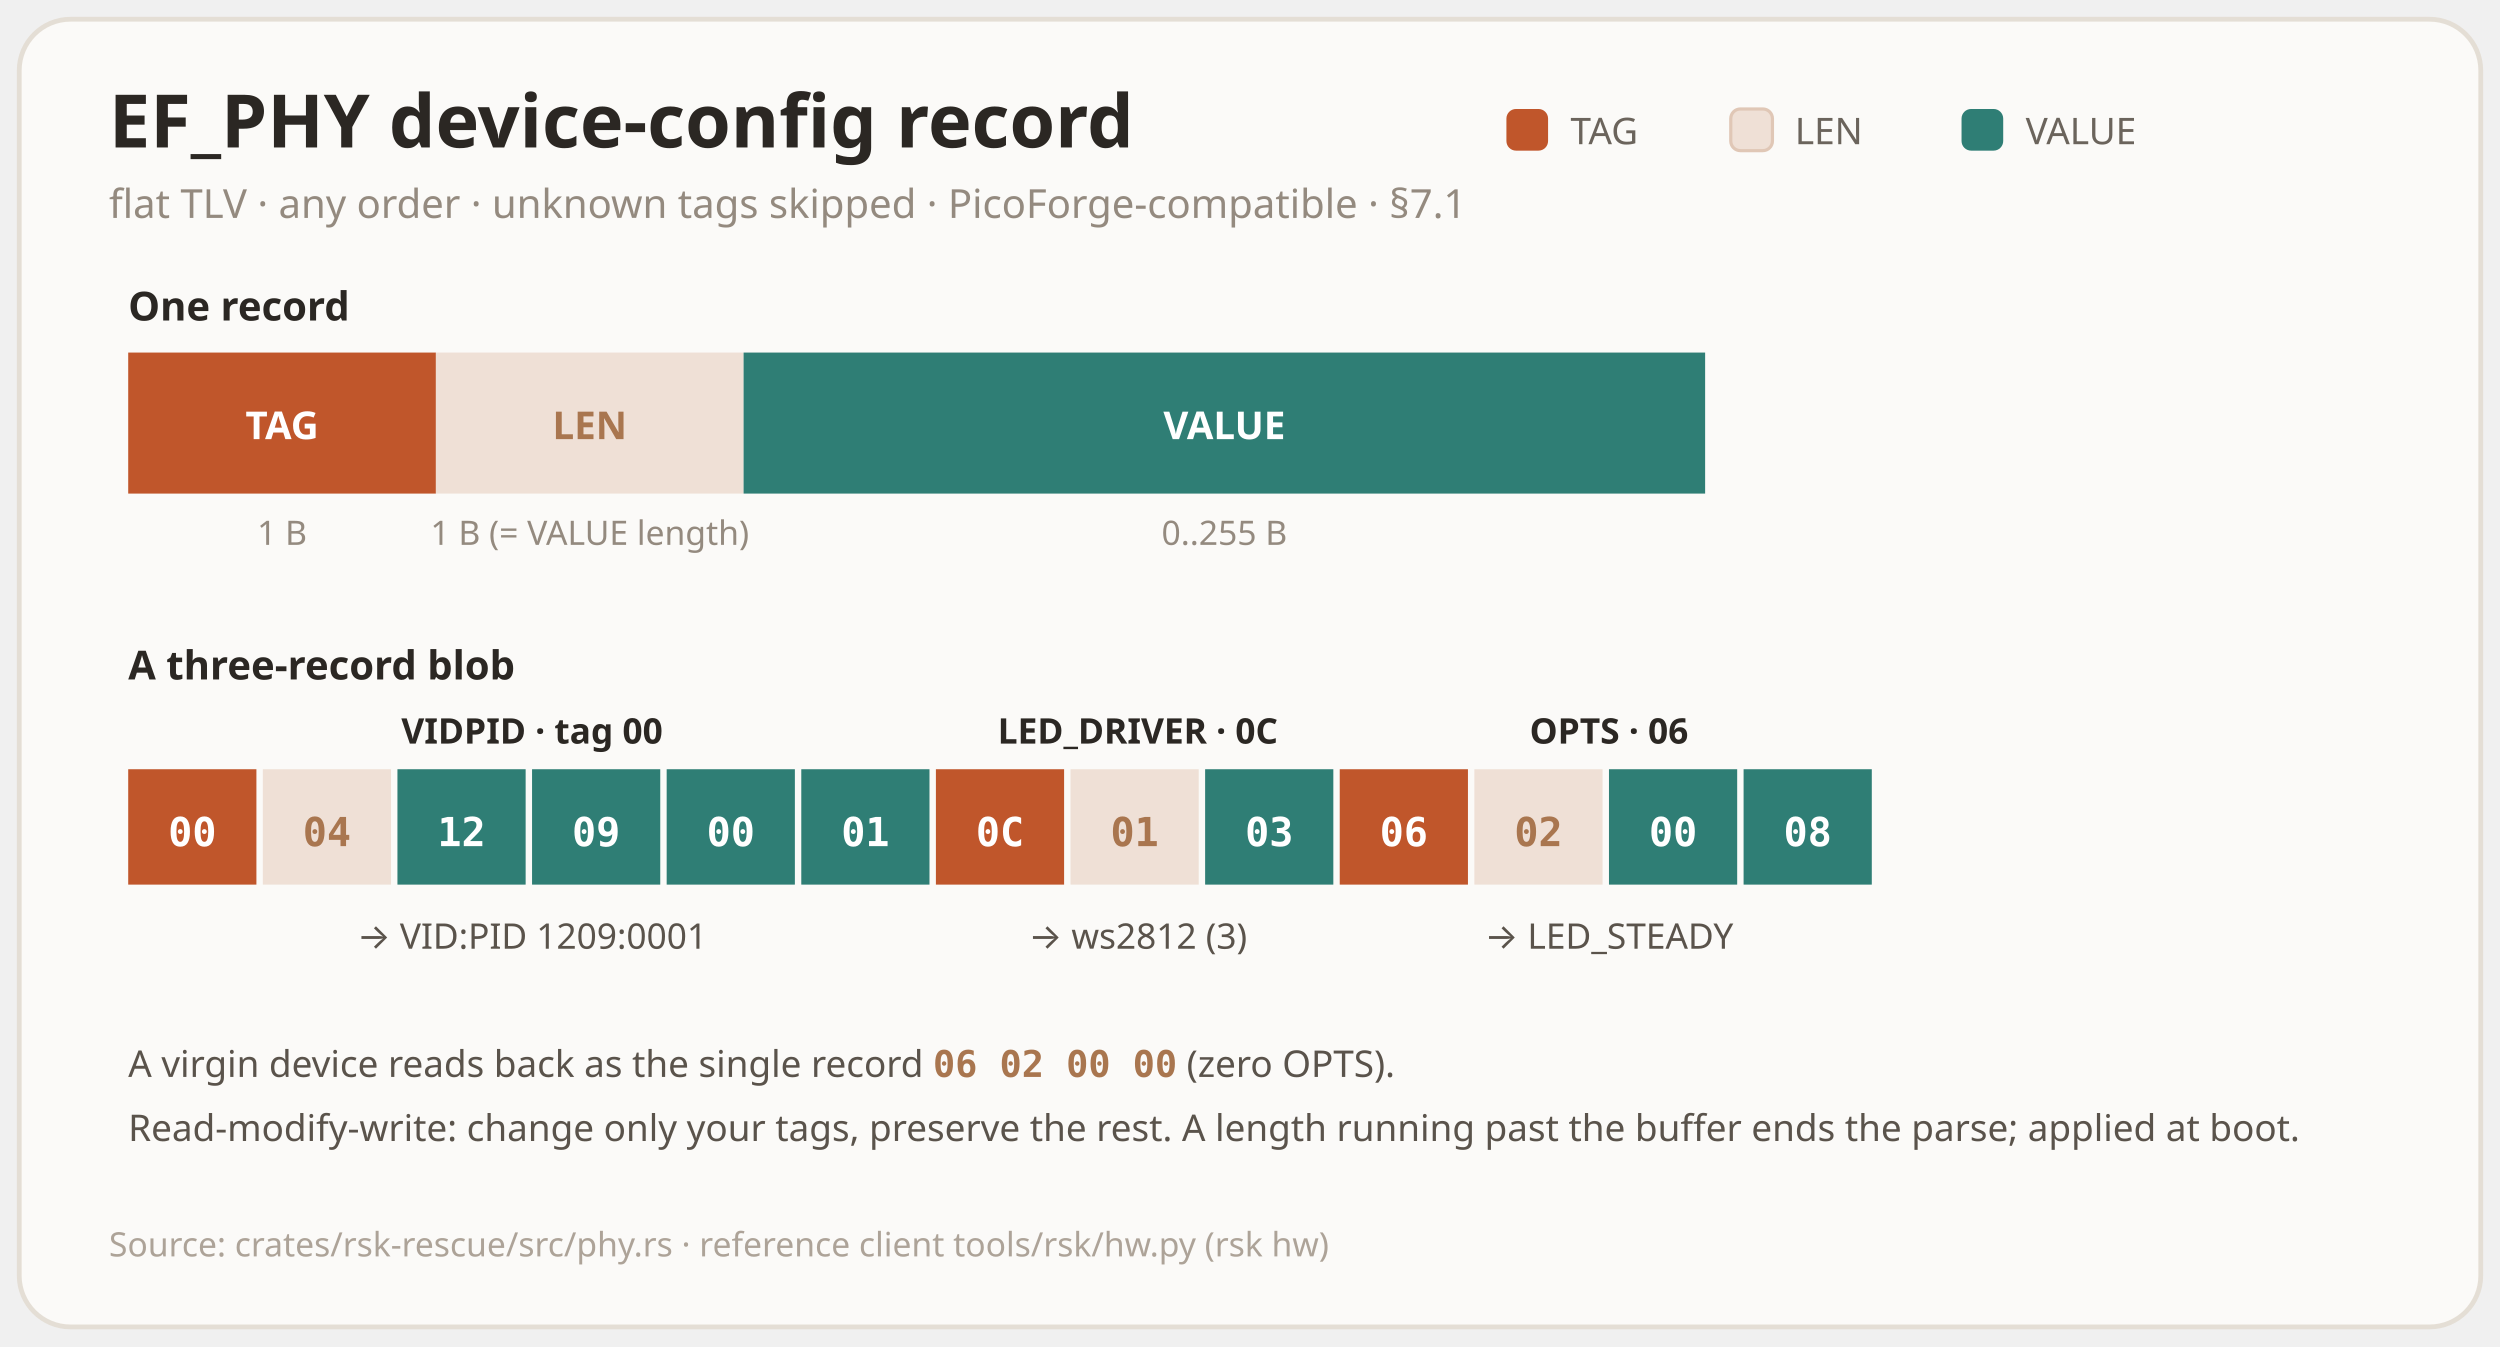
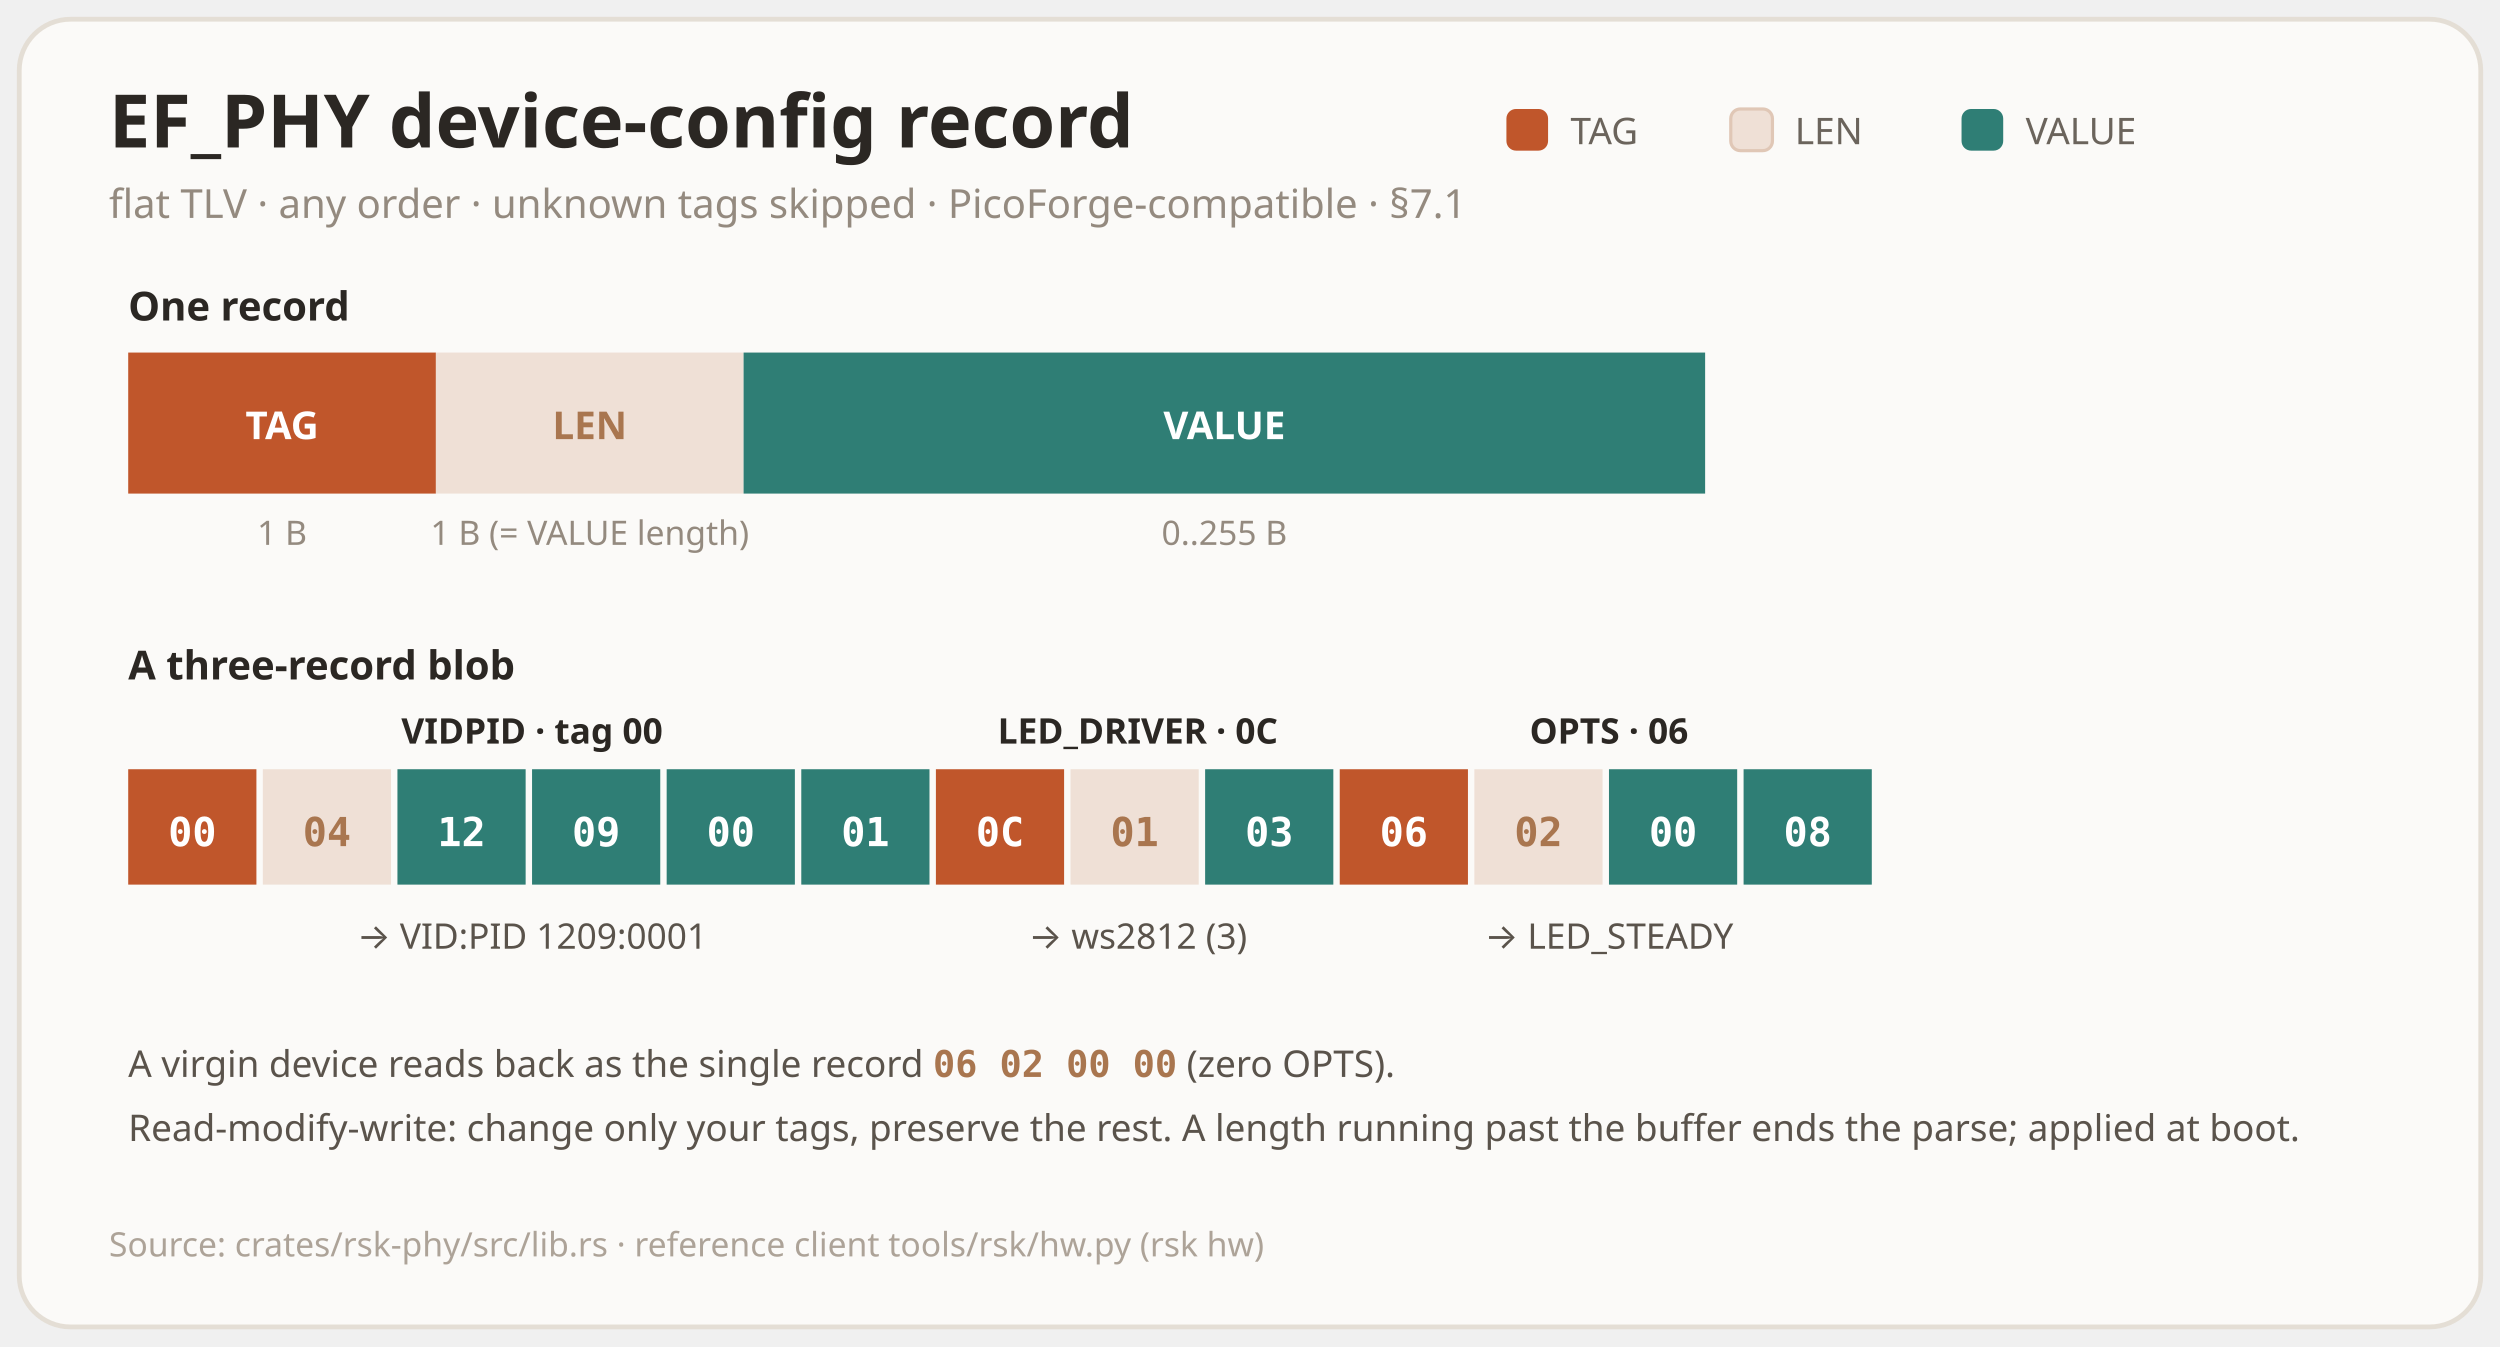
<svg xmlns="http://www.w3.org/2000/svg" viewBox="0 0 780 420" role="img" aria-labelledby="ttl dsc" font-family="'Segoe UI', system-ui, -apple-system, sans-serif">
  <defs>
    <style>
      .h1{font-size:23px;font-weight:700;fill:#2B2723}
      .sub{font-size:12.5px;fill:#948A7F}
      .lg{font-size:11.5px;fill:#6B645C}
      .seclab{font-size:12.5px;font-weight:700;fill:#2B2723}
      .cell{font-size:12px;font-weight:700;fill:#fff}
      .cellr{font-size:12px;font-weight:700;fill:#A9764F}
      .blab{font-size:10.5px;fill:#948A7F}
      .hex{font-family:'SF Mono','Roboto Mono',ui-monospace,monospace;font-size:12.5px;font-weight:700}
      .grp{font-size:11px;font-weight:700;fill:#2B2723}
      .dec{font-size:11px;fill:#5A534B}
      .co{font-size:11.5px;fill:#5A534B}
      .mono{font-family:'SF Mono','Roboto Mono',ui-monospace,monospace;fill:#A9764F;font-weight:700}
      .foot{font-size:10.5px;fill:#ADA398}
    </style>
  </defs>
  <rect x="6" y="6" width="768" height="408" rx="16" fill="#FBFAF8" stroke="#E4DED5" stroke-width="1.5" />
  <text class="h1" x="34" y="46">EF_PHY device-config record</text>
  <text class="sub" x="34" y="68">flat TLV · any order · unknown tags skipped · PicoForge-compatible · §7.1</text>
  <rect x="470" y="34" width="13" height="13" rx="3" fill="#C0562B" />
  <text class="lg" x="490" y="45">TAG</text>
  <rect x="540" y="34" width="13" height="13" rx="3" fill="#EFE0D6" stroke="#E0C7B6" />
  <text class="lg" x="560" y="45">LEN</text>
  <rect x="612" y="34" width="13" height="13" rx="3" fill="#2F7E75" />
  <text class="lg" x="632" y="45">VALUE</text>
  <text class="seclab" x="40" y="100">One record</text>
  <g>
    <rect x="40" y="110" width="96" height="44" fill="#C0562B" />
    <rect x="136" y="110" width="96" height="44" fill="#EFE0D6" />
    <rect x="232" y="110" width="300" height="44" fill="#2F7E75" />
    <text class="cell" x="88" y="137" text-anchor="middle">TAG</text>
    <text class="cellr" x="184" y="137" text-anchor="middle">LEN</text>
    <text class="cell" x="382" y="137" text-anchor="middle">VALUE</text>
  </g>
  <g text-anchor="middle">
    <text class="blab" x="88" y="170">1 B</text>
    <text class="blab" x="184" y="170">1 B  (= VALUE length)</text>
    <text class="blab" x="382" y="170">0..255 B</text>
  </g>
  <text class="seclab" x="40" y="212">A three-record blob</text>
  <text class="grp" x="166" y="232" text-anchor="middle">VIDPID · tag 00</text>
  <text class="grp" x="355" y="232" text-anchor="middle">LED_DRIVER · 0C</text>
  <text class="grp" x="502" y="232" text-anchor="middle">OPTS · 06</text>
  <g>
    <rect x="40" y="240" width="40" height="36" fill="#C0562B" />
    <rect x="82" y="240" width="40" height="36" fill="#EFE0D6" />
    <rect x="124" y="240" width="40" height="36" fill="#2F7E75" />
    <rect x="166" y="240" width="40" height="36" fill="#2F7E75" />
    <rect x="208" y="240" width="40" height="36" fill="#2F7E75" />
    <rect x="250" y="240" width="40" height="36" fill="#2F7E75" />
    <rect x="292" y="240" width="40" height="36" fill="#C0562B" />
    <rect x="334" y="240" width="40" height="36" fill="#EFE0D6" />
    <rect x="376" y="240" width="40" height="36" fill="#2F7E75" />
    <rect x="418" y="240" width="40" height="36" fill="#C0562B" />
    <rect x="460" y="240" width="40" height="36" fill="#EFE0D6" />
    <rect x="502" y="240" width="40" height="36" fill="#2F7E75" />
    <rect x="544" y="240" width="40" height="36" fill="#2F7E75" />
  </g>
  <g text-anchor="middle" class="hex">
    <text x="60" y="264" fill="#fff">00</text>
    <text x="102" y="264" fill="#A9764F">04</text>
    <text x="144" y="264" fill="#fff">12</text>
    <text x="186" y="264" fill="#fff">09</text>
    <text x="228" y="264" fill="#fff">00</text>
    <text x="270" y="264" fill="#fff">01</text>
    <text x="312" y="264" fill="#fff">0C</text>
    <text x="354" y="264" fill="#A9764F">01</text>
    <text x="396" y="264" fill="#fff">03</text>
    <text x="438" y="264" fill="#fff">06</text>
    <text x="480" y="264" fill="#A9764F">02</text>
    <text x="522" y="264" fill="#fff">00</text>
    <text x="564" y="264" fill="#fff">08</text>
  </g>
  <g text-anchor="middle" class="dec">
    <text x="166" y="296">→ VID:PID 1209:0001</text>
    <text x="355" y="296">→ ws2812 (3)</text>
    <text x="502" y="296">→ LED_STEADY</text>
  </g>
  <text class="co" x="40" y="336">A virgin device reads back as the single record <tspan class="mono">06 02 00 00</tspan> (zero OPTS).</text>
  <text class="co" x="40" y="356">Read-modify-write: change only your tags, preserve the rest. A length running past the buffer ends the parse; applied at boot.</text>
-   <text class="foot" x="34" y="392">Source: crates/rsk-rescue/src/phy.rs · reference client tools/rsk/hw.py (rsk hw)</text>
+   <text class="foot" x="34" y="392">Source: crates/rsk-phy/src/lib.rs · reference client tools/rsk/hw.py (rsk hw)</text>
</svg>
